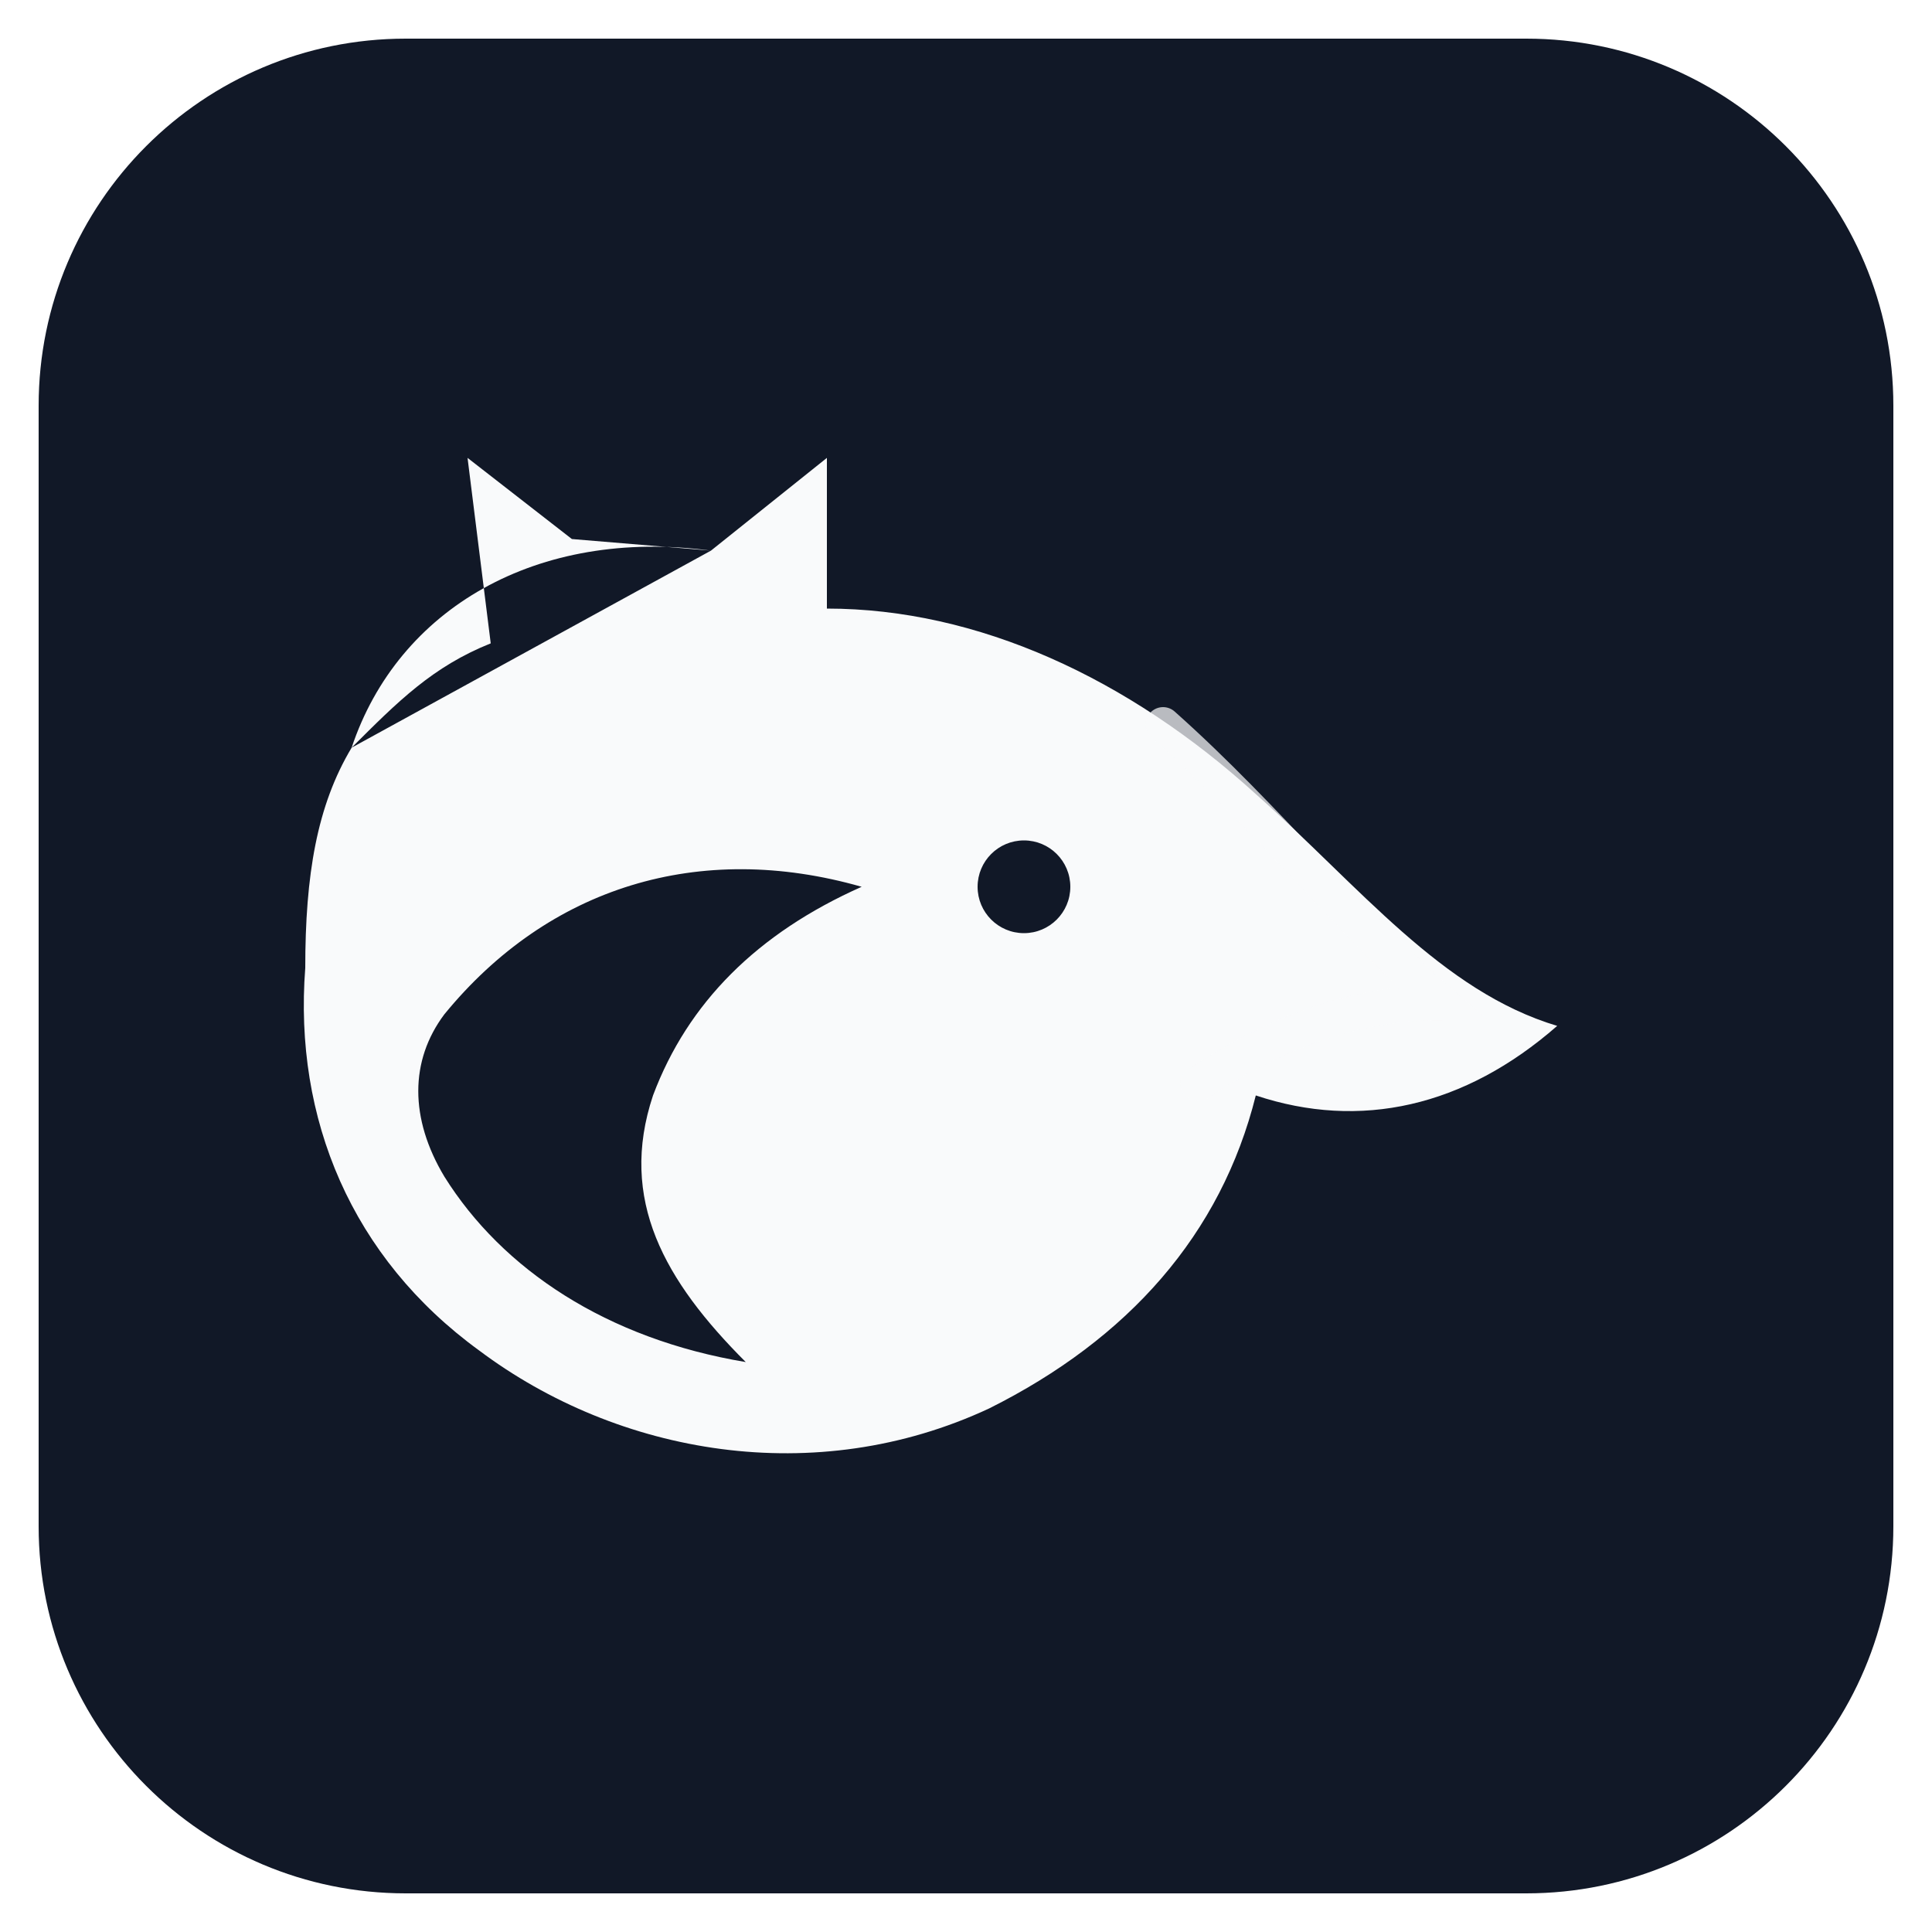
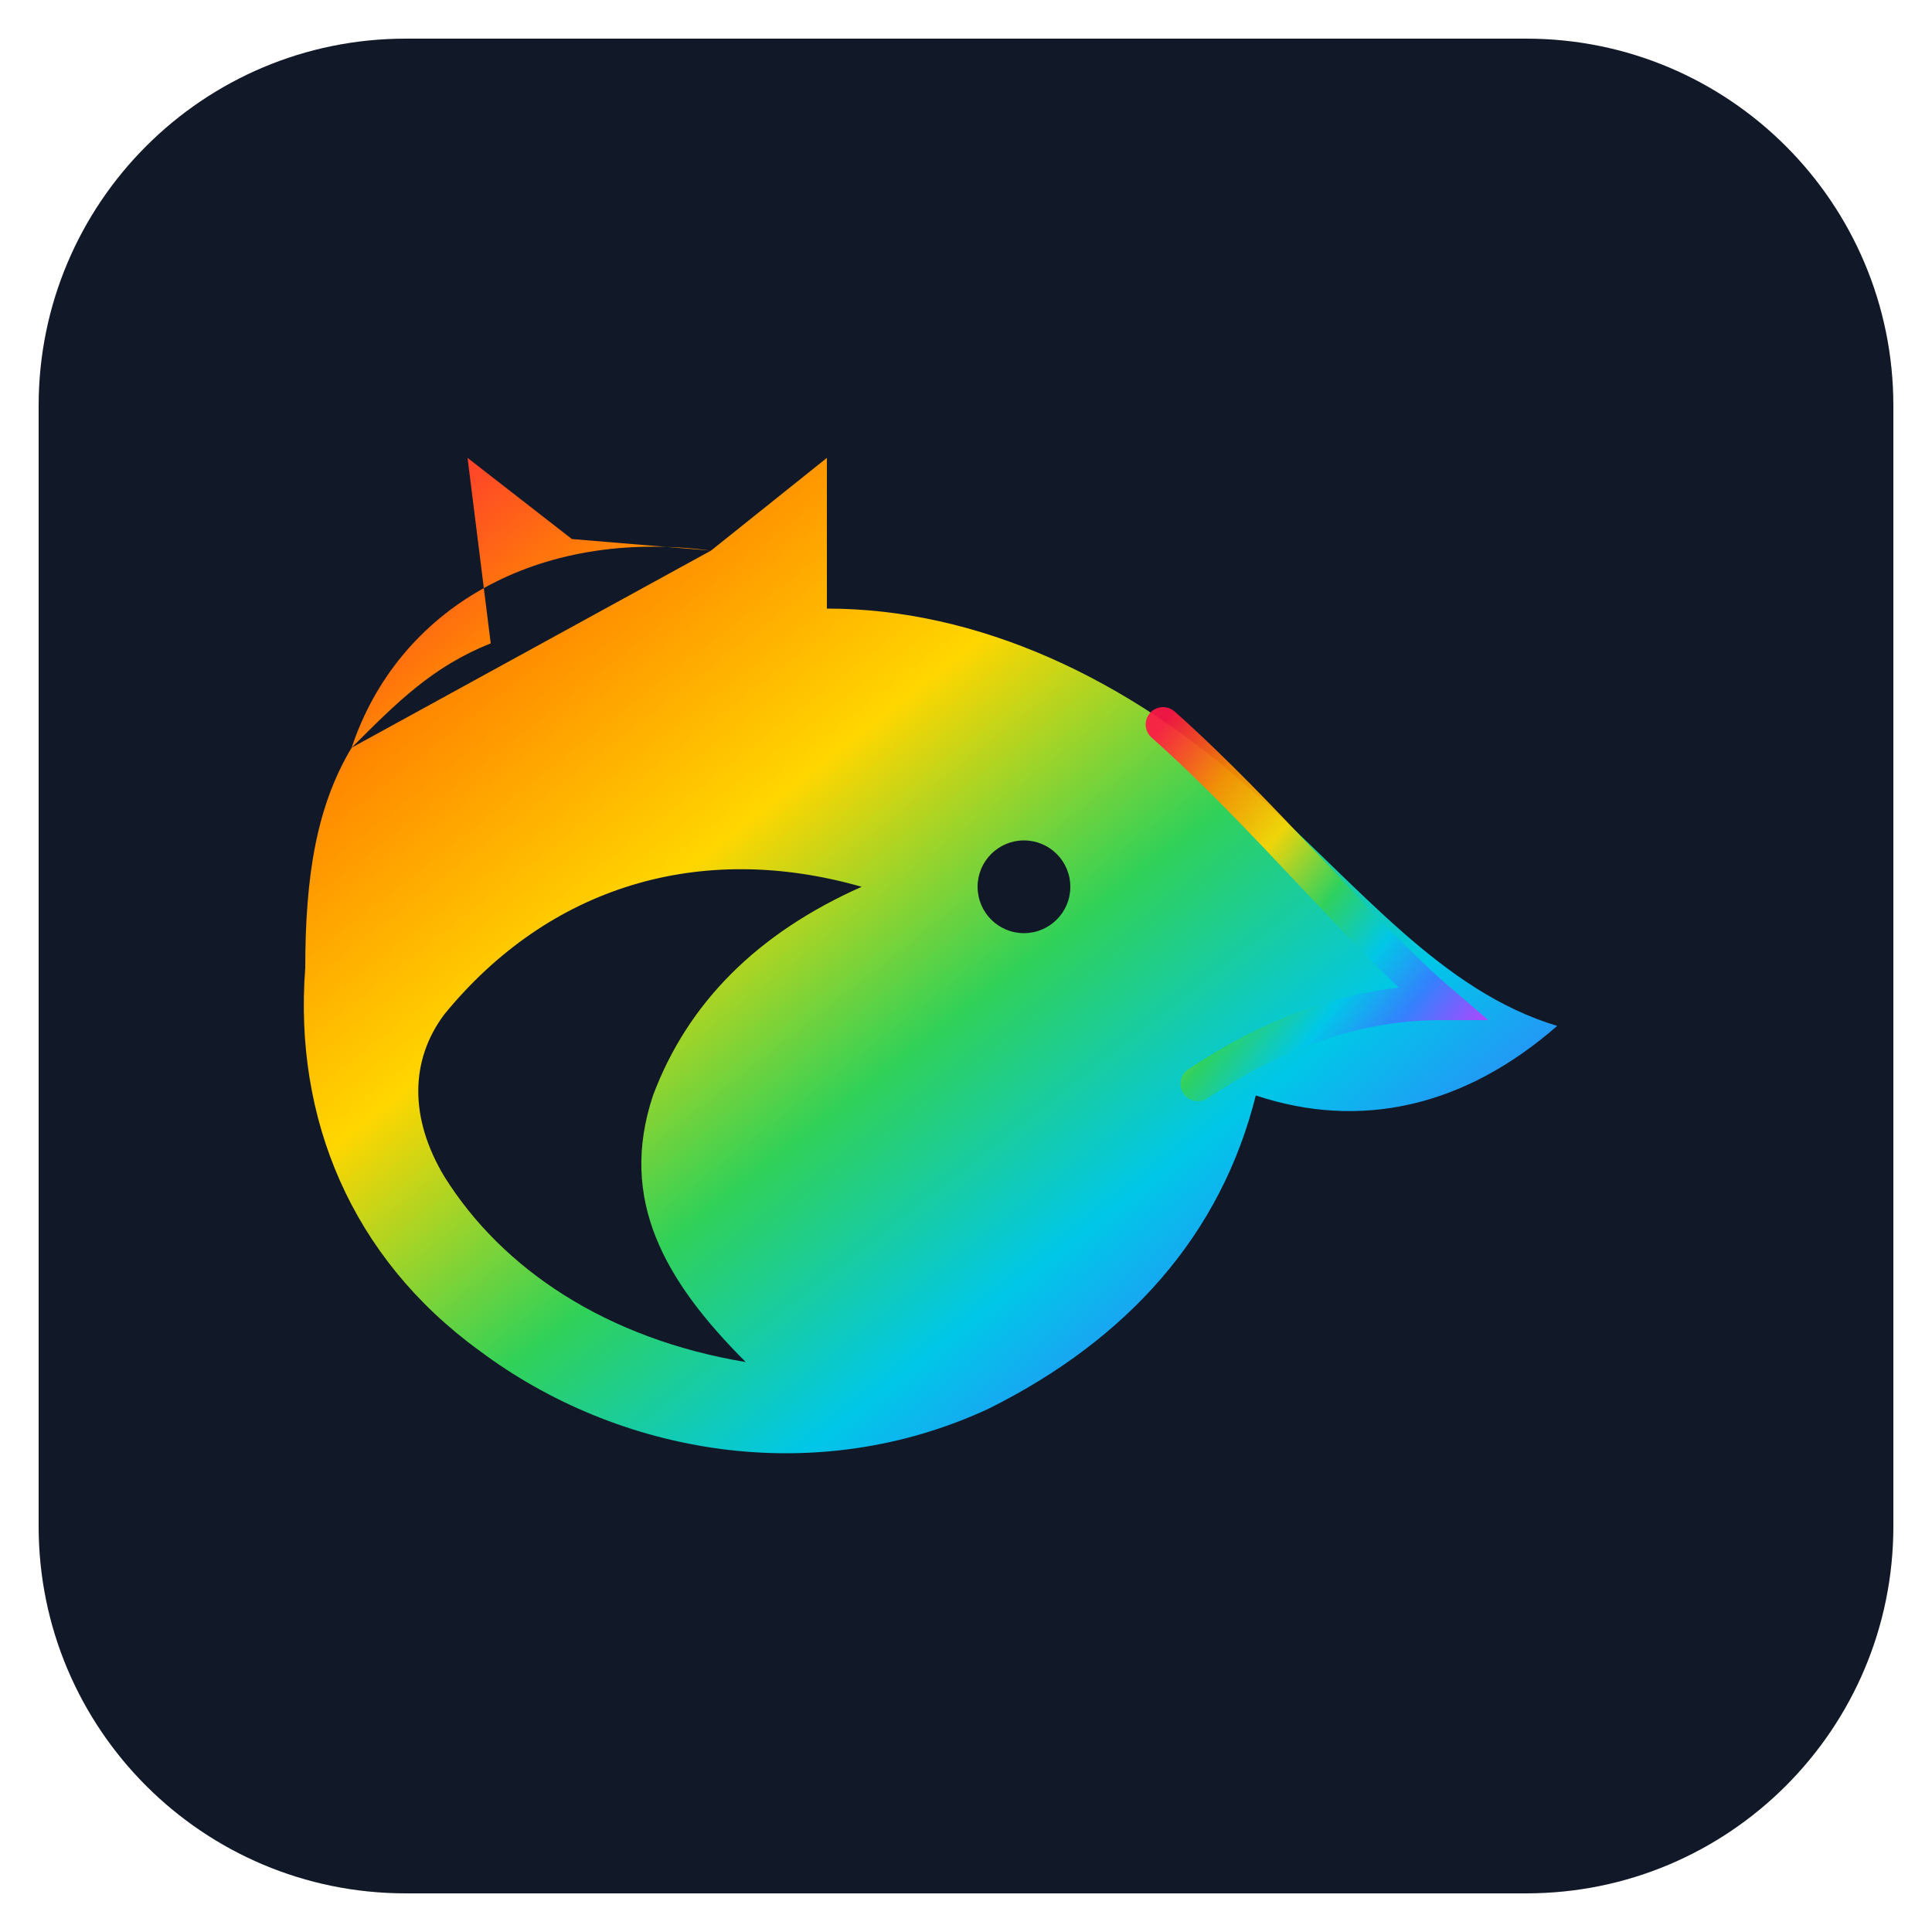
<svg xmlns="http://www.w3.org/2000/svg" width="1024" height="1024" viewBox="0 0 200 200" fill="none">
+   <defs>
+     <linearGradient id="rainbow" x1="0%" y1="0%" x2="100%" y2="100%">
+       <stop offset="0%" stop-color="#ff1744" />
+       <stop offset="18%" stop-color="#ff8a00" />
+       <stop offset="36%" stop-color="#ffd600" />
+       <stop offset="54%" stop-color="#31d158" />
+       <stop offset="70%" stop-color="#00c7e8" />
+       <stop offset="84%" stop-color="#397bff" />
+       <stop offset="100%" stop-color="#c13cff" />
+     </linearGradient>
+   </defs>
  <rect x="4" y="4" width="192" height="192" rx="38" fill="#111827" />
  <g transform="translate(22 45) scale(1.2)">
-     <path d="M12 27C16 15 28 8 43 10L53 2L53 15C66 15 79 21 90 31C99 39 106 48 116 51C108 58 99 60 90 57C87 69 79 78 67 84C52 91 35 88 23 79C12 71 7 59 8 46C8 38 9 32 12 27C16 23 19 20 24 18L22 2L31 9L43 10Z M70 35A4 4 0 1 0 70 43A4 4 0 1 0 70 35ZM20 50C29 39 42 35 56 39C47 43 41 49 38 57C35 66 39 73 46 80C34 78 25 72 20 64C17 59 17 54 20 50Z" fill="#F9FAFB" fill-rule="evenodd" clip-rule="evenodd" />
-     <path d="M82 25C91 33 99 43 106 49C98 49 91 52 85 56" fill="none" stroke="#F9FAFB" stroke-width="3" stroke-linecap="round" opacity=".72" />
+     <path d="M12 27C16 15 28 8 43 10L53 2L53 15C66 15 79 21 90 31C99 39 106 48 116 51C108 58 99 60 90 57C87 69 79 78 67 84C52 91 35 88 23 79C12 71 7 59 8 46C8 38 9 32 12 27C16 23 19 20 24 18L22 2L31 9L43 10Z M70 35A4 4 0 1 0 70 43A4 4 0 1 0 70 35ZM20 50C29 39 42 35 56 39C47 43 41 49 38 57C35 66 39 73 46 80C34 78 25 72 20 64C17 59 17 54 20 50Z" fill="url(#rainbow)" fill-rule="evenodd" clip-rule="evenodd" />
+     <path d="M82 25C91 33 99 43 106 49C98 49 91 52 85 56" fill="none" stroke="url(#rainbow)" stroke-width="3" stroke-linecap="round" opacity=".92" />
  </g>
</svg>
